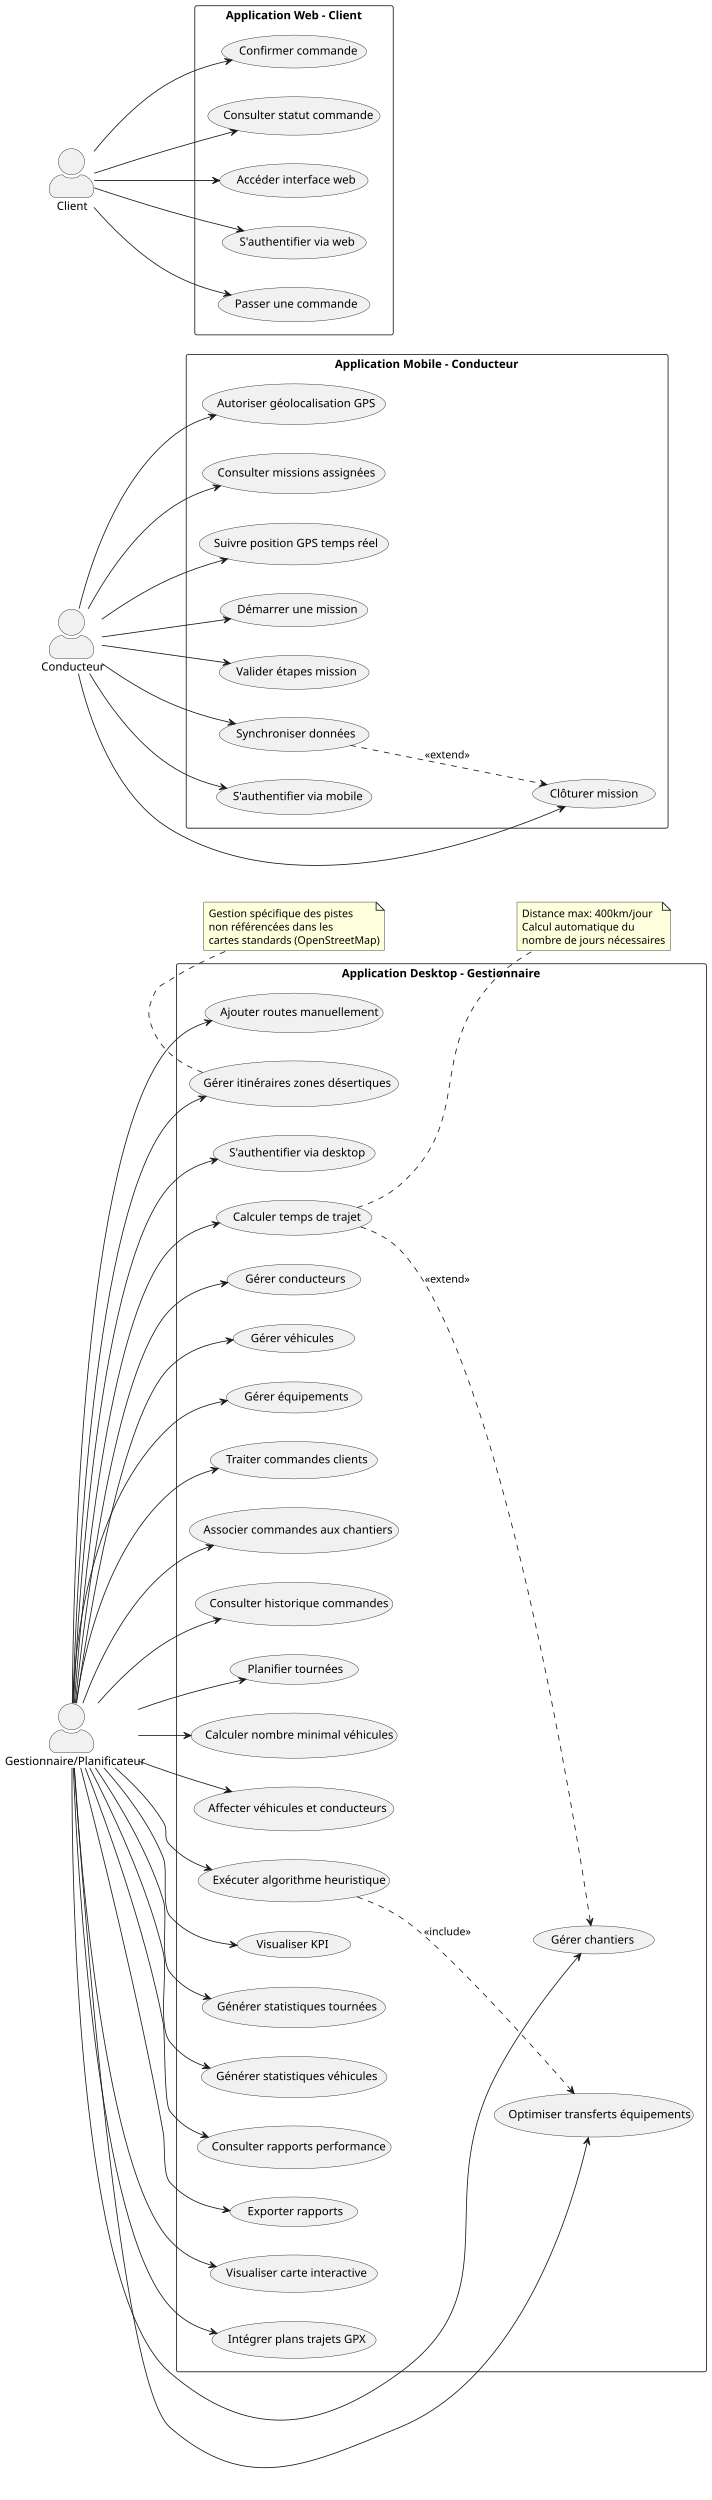
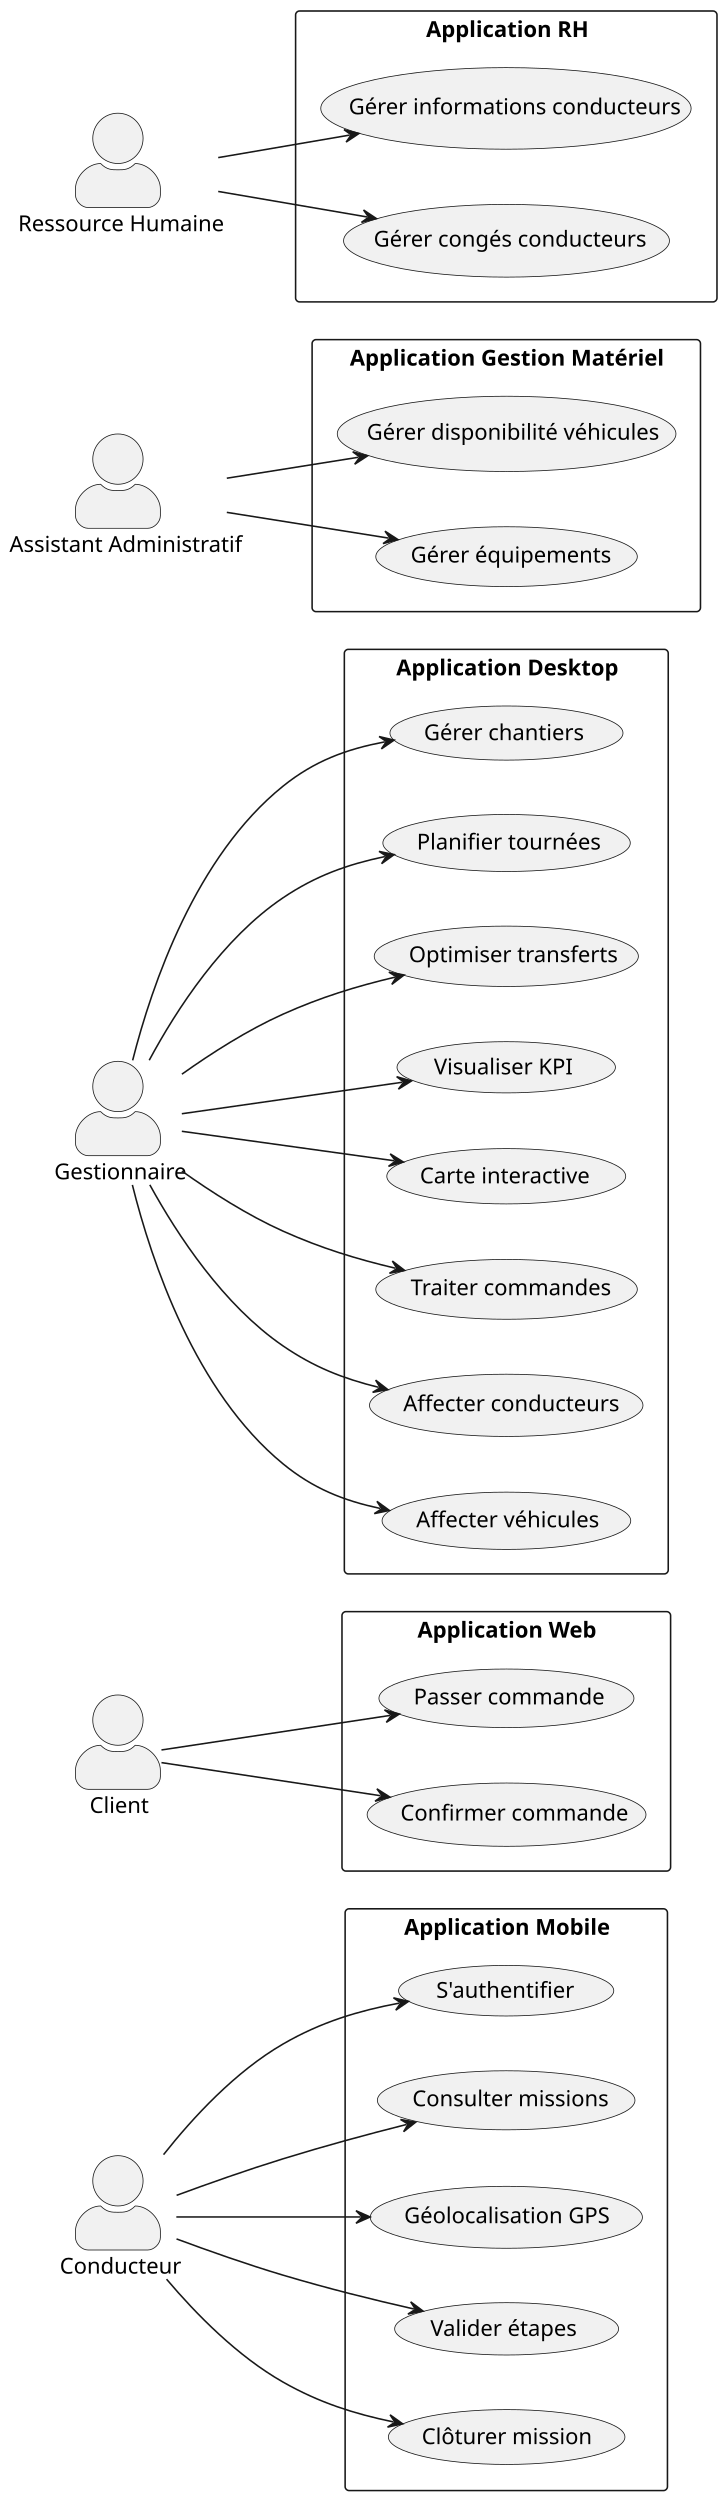
- <svg xmlns="http://www.w3.org/2000/svg" contentStyleType="text/css" height="3061px" preserveAspectRatio="none" style="width:871px;height:3061px;background:#FFFFFF;" version="1.1" viewBox="0 0 871 3061" width="871px" zoomAndPan="magnify">
+ <svg xmlns="http://www.w3.org/2000/svg" contentStyleType="text/css" height="1590px" preserveAspectRatio="none" style="width:462px;height:1590px;background:#FFFFFF;" version="1.1" viewBox="0 0 462 1590" width="462px" zoomAndPan="magnify">
  <defs />
  <g>
-     <g id="cluster_Application Mobile - Conducteur">
-       <rect fill="none" height="580" rx="2.5" ry="2.5" style="stroke:#181818;stroke-width:1.0;" width="590" x="228" y="434" />
-       <text fill="#000000" font-family="sans-serif" font-size="14" font-weight="bold" lengthAdjust="spacing" textLength="226" x="410" y="450.533">Application Mobile - Conducteur</text>
-     </g>
-     <g id="cluster_Application Web - Client">
-       <rect fill="none" height="403" rx="2.5" ry="2.5" style="stroke:#181818;stroke-width:1.0;" width="243" x="238.5" y="7" />
-       <text fill="#000000" font-family="sans-serif" font-size="14" font-weight="bold" lengthAdjust="spacing" textLength="167" x="276.5" y="23.533">Application Web - Client</text>
-     </g>
-     <g id="cluster_Application Desktop - Gestionnaire">
-       <rect fill="none" height="1724" rx="2.5" ry="2.5" style="stroke:#181818;stroke-width:1.0;" width="649" x="216" y="1180" />
-       <text fill="#000000" font-family="sans-serif" font-size="14" font-weight="bold" lengthAdjust="spacing" textLength="244" x="418.5" y="1196.533">Application Desktop - Gestionnaire</text>
-     </g>
-     <g id="elem_S'authentifier via mobile">
-       <ellipse cx="360.19" cy="975.938" fill="#F1F1F1" rx="95.19" ry="21.438" style="stroke:#181818;stroke-width:0.5;" />
-       <text fill="#000000" font-family="sans-serif" font-size="14" lengthAdjust="spacing" textLength="150" x="285.19" y="979.667">S'authentifier via mobile</text>
-     </g>
-     <g id="elem_Autoriser géolocalisation GPS">
-       <ellipse cx="359.761" cy="494.852" fill="#F1F1F1" rx="112.261" ry="24.852" style="stroke:#181818;stroke-width:0.5;" />
-       <text fill="#000000" font-family="sans-serif" font-size="14" lengthAdjust="spacing" textLength="188" x="265.761" y="498.581">Autoriser géolocalisation GPS</text>
-     </g>
-     <g id="elem_Consulter missions assignées">
-       <ellipse cx="359.804" cy="579.761" fill="#F1F1F1" rx="111.804" ry="24.761" style="stroke:#181818;stroke-width:0.5;" />
-       <text fill="#000000" font-family="sans-serif" font-size="14" lengthAdjust="spacing" textLength="187" x="266.304" y="583.489">Consulter missions assignées</text>
-     </g>
-     <g id="elem_Suivre position GPS temps réel">
-       <ellipse cx="359.934" cy="666.087" fill="#F1F1F1" rx="115.934" ry="25.587" style="stroke:#181818;stroke-width:0.5;" />
-       <text fill="#000000" font-family="sans-serif" font-size="14" lengthAdjust="spacing" textLength="196" x="261.934" y="669.815">Suivre position GPS temps réel</text>
-     </g>
-     <g id="elem_Démarrer une mission">
-       <ellipse cx="359.897" cy="746.98" fill="#F1F1F1" rx="90.397" ry="20.48" style="stroke:#181818;stroke-width:0.5;" />
-       <text fill="#000000" font-family="sans-serif" font-size="14" lengthAdjust="spacing" textLength="139" x="290.397" y="750.708">Démarrer une mission</text>
-     </g>
-     <g id="elem_Valider étapes mission">
-       <ellipse cx="360.197" cy="823.239" fill="#F1F1F1" rx="91.697" ry="20.739" style="stroke:#181818;stroke-width:0.5;" />
-       <text fill="#000000" font-family="sans-serif" font-size="14" lengthAdjust="spacing" textLength="142" x="289.197" y="826.968">Valider étapes mission</text>
+     <g id="cluster_Application Mobile">
+       <rect fill="none" height="370" rx="2.5" ry="2.5" style="stroke:#181818;stroke-width:1.0;" width="205" x="219.5" y="1214" />
+       <text fill="#000000" font-family="sans-serif" font-size="14" font-weight="bold" lengthAdjust="spacing" textLength="130" x="257" y="1230.533">Application Mobile</text>
+     </g>
+     <g id="cluster_Application Web">
+       <rect fill="none" height="165" rx="2.5" ry="2.5" style="stroke:#181818;stroke-width:1.0;" width="209" x="217.5" y="1025" />
+       <text fill="#000000" font-family="sans-serif" font-size="14" font-weight="bold" lengthAdjust="spacing" textLength="113" x="265.5" y="1041.533">Application Web</text>
+     </g>
+     <g id="cluster_Application Desktop">
+       <rect fill="none" height="588" rx="2.5" ry="2.5" style="stroke:#181818;stroke-width:1.0;" width="206" x="219" y="413" />
+       <text fill="#000000" font-family="sans-serif" font-size="14" font-weight="bold" lengthAdjust="spacing" textLength="140" x="252" y="429.533">Application Desktop</text>
+     </g>
+     <g id="cluster_Application Gestion Matériel">
+       <rect fill="none" height="173" rx="2.5" ry="2.5" style="stroke:#181818;stroke-width:1.0;" width="247" x="198.5" y="216" />
+       <text fill="#000000" font-family="sans-serif" font-size="14" font-weight="bold" lengthAdjust="spacing" textLength="199" x="222.5" y="232.533">Application Gestion Matériel</text>
+     </g>
+     <g id="cluster_Application RH">
+       <rect fill="none" height="185" rx="2.5" ry="2.5" style="stroke:#181818;stroke-width:1.0;" width="268" x="188" y="7" />
+       <text fill="#000000" font-family="sans-serif" font-size="14" font-weight="bold" lengthAdjust="spacing" textLength="102" x="271" y="23.533">Application RH</text>
+     </g>
+     <g id="elem_S'authentifier">
+       <ellipse cx="321.928" cy="1266.085" fill="#F1F1F1" rx="68.428" ry="16.085" style="stroke:#181818;stroke-width:0.5;" />
+       <text fill="#000000" font-family="sans-serif" font-size="14" lengthAdjust="spacing" textLength="83" x="277.428" y="1270.602">S'authentifier</text>
+     </g>
+     <g id="elem_Consulter missions">
+       <ellipse cx="321.92" cy="1335.784" fill="#F1F1F1" rx="81.92" ry="18.784" style="stroke:#181818;stroke-width:0.5;" />
+       <text fill="#000000" font-family="sans-serif" font-size="14" lengthAdjust="spacing" textLength="119" x="262.251" y="1339.563">Consulter missions</text>
+     </g>
+     <g id="elem_Géolocalisation GPS">
+       <ellipse cx="322.041" cy="1410.208" fill="#F1F1F1" rx="86.541" ry="19.708" style="stroke:#181818;stroke-width:0.5;" />
+       <text fill="#000000" font-family="sans-serif" font-size="14" lengthAdjust="spacing" textLength="130" x="257.041" y="1413.937">Géolocalisation GPS</text>
+     </g>
+     <g id="elem_Valider étapes">
+       <ellipse cx="322.211" cy="1481.142" fill="#F1F1F1" rx="71.211" ry="16.642" style="stroke:#181818;stroke-width:0.5;" />
+       <text fill="#000000" font-family="sans-serif" font-size="14" lengthAdjust="spacing" textLength="91" x="273.711" y="1485.659">Valider étapes</text>
    </g>
    <g id="elem_Clôturer mission">
-       <ellipse cx="727.226" cy="971.945" fill="#F1F1F1" rx="75.226" ry="17.445" style="stroke:#181818;stroke-width:0.5;" />
-       <text fill="#000000" font-family="sans-serif" font-size="14" lengthAdjust="spacing" textLength="102" x="673.226" y="976.462">Clôturer mission</text>
-     </g>
-     <g id="elem_Synchroniser données">
-       <ellipse cx="360.197" cy="899.239" fill="#F1F1F1" rx="91.697" ry="20.739" style="stroke:#181818;stroke-width:0.5;" />
-       <text fill="#000000" font-family="sans-serif" font-size="14" lengthAdjust="spacing" textLength="142" x="289.197" y="902.968">Synchroniser données</text>
-     </g>
-     <g id="elem_Accéder interface web">
-       <ellipse cx="359.83" cy="221.066" fill="#F1F1F1" rx="90.83" ry="20.566" style="stroke:#181818;stroke-width:0.5;" />
-       <text fill="#000000" font-family="sans-serif" font-size="14" lengthAdjust="spacing" textLength="140" x="289.83" y="224.794">Accéder interface web</text>
-     </g>
-     <g id="elem_S'authentifier via web">
-       <ellipse cx="360.247" cy="297.049" fill="#F1F1F1" rx="88.247" ry="20.049" style="stroke:#181818;stroke-width:0.5;" />
-       <text fill="#000000" font-family="sans-serif" font-size="14" lengthAdjust="spacing" textLength="134" x="293.247" y="300.778">S'authentifier via web</text>
-     </g>
-     <g id="elem_Passer une commande">
-       <ellipse cx="360.002" cy="373" fill="#F1F1F1" rx="93.002" ry="21" style="stroke:#181818;stroke-width:0.5;" />
-       <text fill="#000000" font-family="sans-serif" font-size="14" lengthAdjust="spacing" textLength="145" x="287.502" y="376.729">Passer une commande</text>
+       <ellipse cx="322.226" cy="1549.945" fill="#F1F1F1" rx="75.226" ry="17.445" style="stroke:#181818;stroke-width:0.5;" />
+       <text fill="#000000" font-family="sans-serif" font-size="14" lengthAdjust="spacing" textLength="102" x="268.226" y="1554.462">Clôturer mission</text>
+     </g>
+     <g id="elem_Passer commande">
+       <ellipse cx="322.097" cy="1080.119" fill="#F1F1F1" rx="81.097" ry="18.619" style="stroke:#181818;stroke-width:0.5;" />
+       <text fill="#000000" font-family="sans-serif" font-size="14" lengthAdjust="spacing" textLength="117" x="263.084" y="1083.998">Passer commande</text>
    </g>
    <g id="elem_Confirmer commande">
-       <ellipse cx="360.176" cy="63.135" fill="#F1F1F1" rx="88.676" ry="20.135" style="stroke:#181818;stroke-width:0.5;" />
-       <text fill="#000000" font-family="sans-serif" font-size="14" lengthAdjust="spacing" textLength="135" x="292.676" y="66.864">Confirmer commande</text>
-     </g>
-     <g id="elem_Consulter statut commande">
-       <ellipse cx="359.942" cy="141.988" fill="#F1F1F1" rx="105.442" ry="23.488" style="stroke:#181818;stroke-width:0.5;" />
-       <text fill="#000000" font-family="sans-serif" font-size="14" lengthAdjust="spacing" textLength="173" x="273.442" y="145.717">Consulter statut commande</text>
-     </g>
-     <g id="elem_S'authentifier via desktop">
-       <ellipse cx="360.168" cy="1412.234" fill="#F1F1F1" rx="99.168" ry="22.234" style="stroke:#181818;stroke-width:0.5;" />
-       <text fill="#000000" font-family="sans-serif" font-size="14" lengthAdjust="spacing" textLength="159" x="280.668" y="1415.962">S'authentifier via desktop</text>
+       <ellipse cx="322.176" cy="1154.135" fill="#F1F1F1" rx="88.676" ry="20.135" style="stroke:#181818;stroke-width:0.5;" />
+       <text fill="#000000" font-family="sans-serif" font-size="14" lengthAdjust="spacing" textLength="135" x="254.676" y="1157.864">Confirmer commande</text>
    </g>
    <g id="elem_Gérer chantiers">
-       <ellipse cx="727.111" cy="2375.222" fill="#F1F1F1" rx="74.111" ry="17.222" style="stroke:#181818;stroke-width:0.5;" />
-       <text fill="#000000" font-family="sans-serif" font-size="14" lengthAdjust="spacing" textLength="99" x="674.611" y="2379.739">Gérer chantiers</text>
-     </g>
-     <g id="elem_Calculer temps de trajet">
-       <ellipse cx="360.19" cy="1490.938" fill="#F1F1F1" rx="95.19" ry="21.438" style="stroke:#181818;stroke-width:0.5;" />
-       <text fill="#000000" font-family="sans-serif" font-size="14" lengthAdjust="spacing" textLength="150" x="285.19" y="1494.667">Calculer temps de trajet</text>
-     </g>
-     <g id="elem_Gérer conducteurs">
-       <ellipse cx="359.92" cy="1566.784" fill="#F1F1F1" rx="81.92" ry="18.784" style="stroke:#181818;stroke-width:0.5;" />
-       <text fill="#000000" font-family="sans-serif" font-size="14" lengthAdjust="spacing" textLength="119" x="300.251" y="1570.563">Gérer conducteurs</text>
-     </g>
-     <g id="elem_Gérer véhicules">
-       <ellipse cx="359.981" cy="1638.796" fill="#F1F1F1" rx="74.481" ry="17.296" style="stroke:#181818;stroke-width:0.5;" />
-       <text fill="#000000" font-family="sans-serif" font-size="14" lengthAdjust="spacing" textLength="100" x="306.981" y="1643.313">Gérer véhicules</text>
+       <ellipse cx="322.111" cy="466.222" fill="#F1F1F1" rx="74.111" ry="17.222" style="stroke:#181818;stroke-width:0.5;" />
+       <text fill="#000000" font-family="sans-serif" font-size="14" lengthAdjust="spacing" textLength="99" x="269.611" y="470.739">Gérer chantiers</text>
+     </g>
+     <g id="elem_Planifier tournées">
+       <ellipse cx="322.182" cy="536.136" fill="#F1F1F1" rx="78.682" ry="18.136" style="stroke:#181818;stroke-width:0.5;" />
+       <text fill="#000000" font-family="sans-serif" font-size="14" lengthAdjust="spacing" textLength="111" x="265.095" y="540.308">Planifier tournées</text>
+     </g>
+     <g id="elem_Optimiser transferts">
+       <ellipse cx="322.007" cy="608.201" fill="#F1F1F1" rx="84.007" ry="19.201" style="stroke:#181818;stroke-width:0.5;" />
+       <text fill="#000000" font-family="sans-serif" font-size="14" lengthAdjust="spacing" textLength="124" x="260.007" y="611.93">Optimiser transferts</text>
+     </g>
+     <g id="elem_Visualiser KPI">
+       <ellipse cx="321.957" cy="678.791" fill="#F1F1F1" rx="69.457" ry="16.291" style="stroke:#181818;stroke-width:0.5;" />
+       <text fill="#000000" font-family="sans-serif" font-size="14" lengthAdjust="spacing" textLength="86" x="275.957" y="683.308">Visualiser KPI</text>
+     </g>
+     <g id="elem_Carte interactive">
+       <ellipse cx="321.976" cy="748.095" fill="#F1F1F1" rx="75.976" ry="17.595" style="stroke:#181818;stroke-width:0.5;" />
+       <text fill="#000000" font-family="sans-serif" font-size="14" lengthAdjust="spacing" textLength="104" x="267.047" y="752.596">Carte interactive</text>
+     </g>
+     <g id="elem_Traiter commandes">
+       <ellipse cx="322.169" cy="820.034" fill="#F1F1F1" rx="83.169" ry="19.034" style="stroke:#181818;stroke-width:0.5;" />
+       <text fill="#000000" font-family="sans-serif" font-size="14" lengthAdjust="spacing" textLength="122" x="261.169" y="823.762">Traiter commandes</text>
+     </g>
+     <g id="elem_Affecter conducteurs">
+       <ellipse cx="321.966" cy="893.793" fill="#F1F1F1" rx="86.966" ry="19.793" style="stroke:#181818;stroke-width:0.5;" />
+       <text fill="#000000" font-family="sans-serif" font-size="14" lengthAdjust="spacing" textLength="131" x="256.466" y="897.522">Affecter conducteurs</text>
+     </g>
+     <g id="elem_Affecter véhicules">
+       <ellipse cx="322.079" cy="967.216" fill="#F1F1F1" rx="79.079" ry="18.216" style="stroke:#181818;stroke-width:0.5;" />
+       <text fill="#000000" font-family="sans-serif" font-size="14" lengthAdjust="spacing" textLength="112" x="264.675" y="971.34">Affecter véhicules</text>
+     </g>
+     <g id="elem_Gérer disponibilité véhicules">
+       <ellipse cx="322.205" cy="275.941" fill="#F1F1F1" rx="107.705" ry="23.941" style="stroke:#181818;stroke-width:0.5;" />
+       <text fill="#000000" font-family="sans-serif" font-size="14" lengthAdjust="spacing" textLength="178" x="233.205" y="279.669">Gérer disponibilité véhicules</text>
    </g>
    <g id="elem_Gérer équipements">
-       <ellipse cx="360.169" cy="1711.034" fill="#F1F1F1" rx="83.169" ry="19.034" style="stroke:#181818;stroke-width:0.5;" />
-       <text fill="#000000" font-family="sans-serif" font-size="14" lengthAdjust="spacing" textLength="122" x="299.169" y="1714.762">Gérer équipements</text>
-     </g>
-     <g id="elem_Traiter commandes clients">
-       <ellipse cx="359.793" cy="1787.859" fill="#F1F1F1" rx="102.293" ry="22.859" style="stroke:#181818;stroke-width:0.5;" />
-       <text fill="#000000" font-family="sans-serif" font-size="14" lengthAdjust="spacing" textLength="166" x="276.793" y="1791.587">Traiter commandes clients</text>
-     </g>
-     <g id="elem_Associer commandes aux chantiers">
-       <ellipse cx="360.008" cy="1874.002" fill="#F1F1F1" rx="128.008" ry="28.002" style="stroke:#181818;stroke-width:0.5;" />
-       <text fill="#000000" font-family="sans-serif" font-size="14" lengthAdjust="spacing" textLength="222" x="249.008" y="1877.73">Associer commandes aux chantiers</text>
-     </g>
-     <g id="elem_Consulter historique commandes">
-       <ellipse cx="360.018" cy="1964.104" fill="#F1F1F1" rx="121.018" ry="26.604" style="stroke:#181818;stroke-width:0.5;" />
-       <text fill="#000000" font-family="sans-serif" font-size="14" lengthAdjust="spacing" textLength="207" x="256.518" y="1967.832">Consulter historique commandes</text>
-     </g>
-     <g id="elem_Planifier tournées">
-       <ellipse cx="360.182" cy="2044.136" fill="#F1F1F1" rx="78.682" ry="18.136" style="stroke:#181818;stroke-width:0.5;" />
-       <text fill="#000000" font-family="sans-serif" font-size="14" lengthAdjust="spacing" textLength="111" x="303.095" y="2048.308">Planifier tournées</text>
-     </g>
-     <g id="elem_Optimiser transferts équipements">
-       <ellipse cx="726.947" cy="2589.789" fill="#F1F1F1" rx="121.947" ry="26.789" style="stroke:#181818;stroke-width:0.5;" />
-       <text fill="#000000" font-family="sans-serif" font-size="14" lengthAdjust="spacing" textLength="209" x="622.447" y="2593.518">Optimiser transferts équipements</text>
-     </g>
-     <g id="elem_Calculer nombre minimal véhicules">
-       <ellipse cx="360.138" cy="2125.128" fill="#F1F1F1" rx="126.138" ry="27.628" style="stroke:#181818;stroke-width:0.5;" />
-       <text fill="#000000" font-family="sans-serif" font-size="14" lengthAdjust="spacing" textLength="218" x="251.138" y="2128.856">Calculer nombre minimal véhicules</text>
-     </g>
-     <g id="elem_Affecter véhicules et conducteurs">
-       <ellipse cx="359.911" cy="2214.882" fill="#F1F1F1" rx="122.411" ry="26.882" style="stroke:#181818;stroke-width:0.5;" />
-       <text fill="#000000" font-family="sans-serif" font-size="14" lengthAdjust="spacing" textLength="210" x="254.911" y="2218.611">Affecter véhicules et conducteurs</text>
-     </g>
-     <g id="elem_Exécuter algorithme heuristique">
-       <ellipse cx="359.817" cy="2302.863" fill="#F1F1F1" rx="117.317" ry="25.863" style="stroke:#181818;stroke-width:0.5;" />
-       <text fill="#000000" font-family="sans-serif" font-size="14" lengthAdjust="spacing" textLength="199" x="260.317" y="2306.592">Exécuter algorithme heuristique</text>
-     </g>
-     <g id="elem_Visualiser KPI">
-       <ellipse cx="359.957" cy="2380.791" fill="#F1F1F1" rx="69.457" ry="16.291" style="stroke:#181818;stroke-width:0.5;" />
-       <text fill="#000000" font-family="sans-serif" font-size="14" lengthAdjust="spacing" textLength="86" x="313.957" y="2385.308">Visualiser KPI</text>
-     </g>
-     <g id="elem_Générer statistiques tournées">
-       <ellipse cx="359.761" cy="2457.852" fill="#F1F1F1" rx="112.261" ry="24.852" style="stroke:#181818;stroke-width:0.5;" />
-       <text fill="#000000" font-family="sans-serif" font-size="14" lengthAdjust="spacing" textLength="188" x="265.761" y="2461.581">Générer statistiques tournées</text>
-     </g>
-     <g id="elem_Générer statistiques véhicules">
-       <ellipse cx="360.136" cy="2543.127" fill="#F1F1F1" rx="113.636" ry="25.127" style="stroke:#181818;stroke-width:0.5;" />
-       <text fill="#000000" font-family="sans-serif" font-size="14" lengthAdjust="spacing" textLength="191" x="264.636" y="2546.856">Générer statistiques véhicules</text>
-     </g>
-     <g id="elem_Consulter rapports performance">
-       <ellipse cx="360.202" cy="2629.14" fill="#F1F1F1" rx="118.703" ry="26.14" style="stroke:#181818;stroke-width:0.5;" />
-       <text fill="#000000" font-family="sans-serif" font-size="14" lengthAdjust="spacing" textLength="202" x="259.202" y="2632.869">Consulter rapports performance</text>
-     </g>
-     <g id="elem_Exporter rapports">
-       <ellipse cx="359.788" cy="2708.057" fill="#F1F1F1" rx="78.288" ry="18.058" style="stroke:#181818;stroke-width:0.5;" />
-       <text fill="#000000" font-family="sans-serif" font-size="14" lengthAdjust="spacing" textLength="110" x="303.015" y="2712.277">Exporter rapports</text>
-     </g>
-     <g id="elem_Visualiser carte interactive">
-       <ellipse cx="359.793" cy="2783.859" fill="#F1F1F1" rx="102.293" ry="22.859" style="stroke:#181818;stroke-width:0.5;" />
-       <text fill="#000000" font-family="sans-serif" font-size="14" lengthAdjust="spacing" textLength="166" x="276.793" y="2787.587">Visualiser carte interactive</text>
-     </g>
-     <g id="elem_Intégrer plans trajets GPX">
-       <ellipse cx="360.004" cy="2865.001" fill="#F1F1F1" rx="100.504" ry="22.501" style="stroke:#181818;stroke-width:0.5;" />
-       <text fill="#000000" font-family="sans-serif" font-size="14" lengthAdjust="spacing" textLength="162" x="279.004" y="2868.729">Intégrer plans trajets GPX</text>
-     </g>
-     <g id="elem_Ajouter routes manuellement">
-       <ellipse cx="360.067" cy="1240.214" fill="#F1F1F1" rx="109.067" ry="24.213" style="stroke:#181818;stroke-width:0.5;" />
-       <text fill="#000000" font-family="sans-serif" font-size="14" lengthAdjust="spacing" textLength="181" x="269.567" y="1243.942">Ajouter routes manuellement</text>
-     </g>
-     <g id="elem_Gérer itinéraires zones désertiques">
-       <ellipse cx="360.008" cy="1327.002" fill="#F1F1F1" rx="128.008" ry="28.002" style="stroke:#181818;stroke-width:0.5;" />
-       <text fill="#000000" font-family="sans-serif" font-size="14" lengthAdjust="spacing" textLength="222" x="249.008" y="1330.73">Gérer itinéraires zones désertiques</text>
+       <ellipse cx="322.169" cy="354.034" fill="#F1F1F1" rx="83.169" ry="19.034" style="stroke:#181818;stroke-width:0.5;" />
+       <text fill="#000000" font-family="sans-serif" font-size="14" lengthAdjust="spacing" textLength="122" x="261.169" y="357.762">Gérer équipements</text>
+     </g>
+     <g id="elem_Gérer informations conducteurs">
+       <ellipse cx="321.778" cy="68.956" fill="#F1F1F1" rx="117.778" ry="25.956" style="stroke:#181818;stroke-width:0.5;" />
+       <text fill="#000000" font-family="sans-serif" font-size="14" lengthAdjust="spacing" textLength="200" x="221.778" y="72.684">Gérer informations conducteurs</text>
+     </g>
+     <g id="elem_Gérer congés conducteurs">
+       <ellipse cx="322.139" cy="153.128" fill="#F1F1F1" rx="103.639" ry="23.128" style="stroke:#181818;stroke-width:0.5;" />
+       <text fill="#000000" font-family="sans-serif" font-size="14" lengthAdjust="spacing" textLength="169" x="237.639" y="156.856">Gérer congés conducteurs</text>
    </g>
    <g id="elem_Conducteur">
-       <ellipse cx="87.5" cy="762" fill="#F1F1F1" rx="16" ry="16" style="stroke:#181818;stroke-width:0.5;" />
-       <path d="M87.5,782 C91.5,782 94.5,782 98.5,778 C106.5,778 114.5,786 114.5,794 L114.5,798 C114.5,802 110.5,806 106.5,806 L68.5,806 C64.5,806 60.5,802 60.5,798 L60.5,794 C60.5,786 68.5,778 76.5,778 C80.5,782 83.5,782 87.5,782 " fill="#F1F1F1" style="stroke:#181818;stroke-width:0.5;" />
-       <text fill="#000000" font-family="sans-serif" font-size="14" lengthAdjust="spacing" textLength="74" x="50.5" y="821.033">Conducteur</text>
+       <ellipse cx="75" cy="1387" fill="#F1F1F1" rx="16" ry="16" style="stroke:#181818;stroke-width:0.5;" />
+       <path d="M75,1407 C79,1407 82,1407 86,1403 C94,1403 102,1411 102,1419 L102,1423 C102,1427 98,1431 94,1431 L56,1431 C52,1431 48,1427 48,1423 L48,1419 C48,1411 56,1403 64,1403 C68,1407 71,1407 75,1407 " fill="#F1F1F1" style="stroke:#181818;stroke-width:0.5;" />
+       <text fill="#000000" font-family="sans-serif" font-size="14" lengthAdjust="spacing" textLength="74" x="38" y="1446.033">Conducteur</text>
    </g>
    <g id="elem_Client">
-       <ellipse cx="87.5" cy="198" fill="#F1F1F1" rx="16" ry="16" style="stroke:#181818;stroke-width:0.5;" />
-       <path d="M87.5,218 C91.5,218 94.5,218 98.5,214 C106.5,214 114.5,222 114.5,230 L114.5,234 C114.5,238 110.5,242 106.5,242 L68.5,242 C64.5,242 60.5,238 60.5,234 L60.5,230 C60.5,222 68.5,214 76.5,214 C80.5,218 83.5,218 87.5,218 " fill="#F1F1F1" style="stroke:#181818;stroke-width:0.5;" />
-       <text fill="#000000" font-family="sans-serif" font-size="14" lengthAdjust="spacing" textLength="36" x="69.5" y="257.033">Client</text>
+       <ellipse cx="75" cy="1094" fill="#F1F1F1" rx="16" ry="16" style="stroke:#181818;stroke-width:0.5;" />
+       <path d="M75,1114 C79,1114 82,1114 86,1110 C94,1110 102,1118 102,1126 L102,1130 C102,1134 98,1138 94,1138 L56,1138 C52,1138 48,1134 48,1130 L48,1126 C48,1118 56,1110 64,1110 C68,1114 71,1114 75,1114 " fill="#F1F1F1" style="stroke:#181818;stroke-width:0.5;" />
+       <text fill="#000000" font-family="sans-serif" font-size="14" lengthAdjust="spacing" textLength="36" x="57" y="1153.033">Client</text>
    </g>
    <g id="elem_Gestionnaire">
-       <ellipse cx="87.5" cy="2102" fill="#F1F1F1" rx="16" ry="16" style="stroke:#181818;stroke-width:0.5;" />
-       <path d="M87.5,2122 C91.5,2122 94.5,2122 98.5,2118 C106.5,2118 114.5,2126 114.5,2134 L114.5,2138 C114.5,2142 110.5,2146 106.5,2146 L68.5,2146 C64.5,2146 60.5,2142 60.5,2138 L60.5,2134 C60.5,2126 68.5,2118 76.5,2118 C80.5,2122 83.5,2122 87.5,2122 " fill="#F1F1F1" style="stroke:#181818;stroke-width:0.5;" />
-       <text fill="#000000" font-family="sans-serif" font-size="14" lengthAdjust="spacing" textLength="163" x="6" y="2161.033">Gestionnaire/Planificateur</text>
-     </g>
-     <g id="elem_GMN83">
-       <path d="M633,1104.5 L633,1163.555 L821,1163.555 L821,1114.5 L811,1104.5 L633,1104.5 " fill="#FEFFDD" style="stroke:#181818;stroke-width:0.5;" />
-       <path d="M811,1104.5 L811,1114.5 L821,1114.5 L811,1104.5 " fill="#FEFFDD" style="stroke:#181818;stroke-width:1.0;" />
-       <text fill="#000000" font-family="sans-serif" font-size="13" lengthAdjust="spacing" textLength="152" x="639" y="1122.995">Distance max: 400km/jour</text>
-       <text fill="#000000" font-family="sans-serif" font-size="13" lengthAdjust="spacing" textLength="129" x="639" y="1139.347">Calcul automatique du</text>
-       <text fill="#000000" font-family="sans-serif" font-size="13" lengthAdjust="spacing" textLength="167" x="639" y="1155.698">nombre de jours nécessaires</text>
-     </g>
-     <g id="elem_GMN86">
-       <path d="M249.5,1104.5 L249.5,1163.555 L470.5,1163.555 L470.5,1114.5 L460.5,1104.5 L249.5,1104.5 " fill="#FEFFDD" style="stroke:#181818;stroke-width:0.5;" />
-       <path d="M460.5,1104.5 L460.5,1114.5 L470.5,1114.5 L460.5,1104.5 " fill="#FEFFDD" style="stroke:#181818;stroke-width:1.0;" />
-       <text fill="#000000" font-family="sans-serif" font-size="13" lengthAdjust="spacing" textLength="171" x="255.5" y="1122.995">Gestion spécifique des pistes</text>
-       <text fill="#000000" font-family="sans-serif" font-size="13" lengthAdjust="spacing" textLength="145" x="255.5" y="1139.347">non référencées dans les</text>
-       <text fill="#000000" font-family="sans-serif" font-size="13" lengthAdjust="spacing" textLength="200" x="255.5" y="1155.698">cartes standards (OpenStreetMap)</text>
-     </g>
-     <g id="link_Conducteur_S'authentifier via mobile">
-       <path d="M109.68,824.69 C130.27,859.46 164.72,908.72 208,937 C228.74,950.54 248.119,957.977 271.939,963.747 " fill="none" id="Conducteur-to-S'authentifier via mobile" style="stroke:#181818;stroke-width:1.0;" />
-       <polygon fill="#181818" points="277.77,965.16,269.965,959.154,272.911,963.983,268.081,966.929,277.77,965.16" style="stroke:#181818;stroke-width:1.0;" />
-     </g>
-     <g id="link_Conducteur_Autoriser géolocalisation GPS">
-       <path d="M96.85,745.16 C110.46,690.15 142.74,591.57 208,537 C224.07,523.55 238.406,516.168 258.606,509.938 " fill="none" id="Conducteur-to-Autoriser géolocalisation GPS" style="stroke:#181818;stroke-width:1.0;" />
-       <polygon fill="#181818" points="264.34,508.17,254.561,507,259.562,509.644,256.919,514.645,264.34,508.17" style="stroke:#181818;stroke-width:1.0;" />
-     </g>
-     <g id="link_Conducteur_Consulter missions assignées">
-       <path d="M107.87,745.43 C127.96,708.45 162.77,654.36 208,623 C226.37,610.26 242.704,602.963 264.254,596.623 " fill="none" id="Conducteur-to-Consulter missions assignées" style="stroke:#181818;stroke-width:1.0;" />
-       <polygon fill="#181818" points="270.01,594.93,260.247,593.633,265.213,596.341,262.505,601.308,270.01,594.93" style="stroke:#181818;stroke-width:1.0;" />
-     </g>
-     <g id="link_Conducteur_Suivre position GPS temps réel">
-       <path d="M124.61,758.13 C147.55,742.08 178.39,722.29 208,709 C230.26,699.01 249.631,692.355 272.931,685.845 " fill="none" id="Conducteur-to-Suivre position GPS temps réel" style="stroke:#181818;stroke-width:1.0;" />
-       <polygon fill="#181818" points="278.71,684.23,268.966,682.799,273.894,685.576,271.118,690.504,278.71,684.23" style="stroke:#181818;stroke-width:1.0;" />
-     </g>
-     <g id="link_Conducteur_Démarrer une mission">
-       <path d="M124.7,779.91 C164.87,774.27 224.888,765.834 276.608,758.574 " fill="none" id="Conducteur-to-Démarrer une mission" style="stroke:#181818;stroke-width:1.0;" />
-       <polygon fill="#181818" points="282.55,757.74,273.081,755.03,277.599,758.435,274.193,762.952,282.55,757.74" style="stroke:#181818;stroke-width:1.0;" />
-     </g>
-     <g id="link_Conducteur_Valider étapes mission">
-       <path d="M124.7,790.08 C164.72,795.7 224.418,804.085 276.048,811.345 " fill="none" id="Conducteur-to-Valider étapes mission" style="stroke:#181818;stroke-width:1.0;" />
-       <polygon fill="#181818" points="281.99,812.18,273.635,806.966,277.039,811.484,272.521,814.888,281.99,812.18" style="stroke:#181818;stroke-width:1.0;" />
+       <ellipse cx="75" cy="691" fill="#F1F1F1" rx="16" ry="16" style="stroke:#181818;stroke-width:0.5;" />
+       <path d="M75,711 C79,711 82,711 86,707 C94,707 102,715 102,723 L102,727 C102,731 98,735 94,735 L56,735 C52,735 48,731 48,727 L48,723 C48,715 56,707 64,707 C68,711 71,711 75,711 " fill="#F1F1F1" style="stroke:#181818;stroke-width:0.5;" />
+       <text fill="#000000" font-family="sans-serif" font-size="14" lengthAdjust="spacing" textLength="81" x="34.5" y="750.033">Gestionnaire</text>
+     </g>
+     <g id="elem_Assistant">
+       <ellipse cx="75" cy="292" fill="#F1F1F1" rx="16" ry="16" style="stroke:#181818;stroke-width:0.5;" />
+       <path d="M75,312 C79,312 82,312 86,308 C94,308 102,316 102,324 L102,328 C102,332 98,336 94,336 L56,336 C52,336 48,332 48,328 L48,324 C48,316 56,308 64,308 C68,312 71,312 75,312 " fill="#F1F1F1" style="stroke:#181818;stroke-width:0.5;" />
+       <text fill="#000000" font-family="sans-serif" font-size="14" lengthAdjust="spacing" textLength="138" x="6" y="351.033">Assistant Administratif</text>
+     </g>
+     <g id="elem_RH">
+       <ellipse cx="75" cy="88" fill="#F1F1F1" rx="16" ry="16" style="stroke:#181818;stroke-width:0.5;" />
+       <path d="M75,108 C79,108 82,108 86,104 C94,104 102,112 102,120 L102,124 C102,128 98,132 94,132 L56,132 C52,132 48,128 48,124 L48,120 C48,112 56,104 64,104 C68,108 71,108 75,108 " fill="#F1F1F1" style="stroke:#181818;stroke-width:0.5;" />
+       <text fill="#000000" font-family="sans-serif" font-size="14" lengthAdjust="spacing" textLength="127" x="11.5" y="147.033">Ressource Humaine</text>
+     </g>
+     <g id="link_Conducteur_S'authentifier">
+       <path d="M104.01,1370.35 C122.86,1346.53 149.75,1317.52 180,1300 C204.19,1285.99 228.013,1278.846 253.923,1273.986 " fill="none" id="Conducteur-to-S'authentifier" style="stroke:#181818;stroke-width:1.0;" />
+       <polygon fill="#181818" points="259.82,1272.88,250.237,1270.608,254.906,1273.802,251.712,1278.471,259.82,1272.88" style="stroke:#181818;stroke-width:1.0;" />
+     </g>
+     <g id="link_Conducteur_Consulter missions">
+       <path d="M112.32,1396.22 C132.18,1388.9 157.29,1380 180,1373 C207.57,1364.5 232.734,1357.704 258.614,1351.144 " fill="none" id="Conducteur-to-Consulter missions" style="stroke:#181818;stroke-width:1.0;" />
+       <polygon fill="#181818" points="264.43,1349.67,254.723,1348.004,259.583,1350.899,256.689,1355.759,264.43,1349.67" style="stroke:#181818;stroke-width:1.0;" />
+     </g>
+     <g id="link_Conducteur_Géolocalisation GPS">
+       <path d="M112.15,1410 C144.5,1410 187.18,1410 229.41,1410 " fill="none" id="Conducteur-to-Géolocalisation GPS" style="stroke:#181818;stroke-width:1.0;" />
+       <polygon fill="#181818" points="235.41,1410,226.41,1406,230.41,1410,226.41,1414,235.41,1410" style="stroke:#181818;stroke-width:1.0;" />
+     </g>
+     <g id="link_Conducteur_Valider étapes">
+       <path d="M112.27,1423.96 C132.11,1431.33 157.22,1440.22 180,1447 C209.2,1455.69 236.45,1462.428 263.24,1468.528 " fill="none" id="Conducteur-to-Valider étapes" style="stroke:#181818;stroke-width:1.0;" />
+       <polygon fill="#181818" points="269.09,1469.86,261.203,1463.962,264.215,1468.75,259.427,1471.762,269.09,1469.86" style="stroke:#181818;stroke-width:1.0;" />
    </g>
    <g id="link_Conducteur_Clôturer mission">
-       <path d="M96.06,824.92 C108.68,879 139.73,973.53 208,1015 C366.5,1111.26 598.808,1027.639 686.468,989.959 " fill="none" id="Conducteur-to-Clôturer mission" style="stroke:#181818;stroke-width:1.0;" />
-       <polygon fill="#181818" points="691.98,987.59,682.132,987.469,687.386,989.564,685.291,994.819,691.98,987.59" style="stroke:#181818;stroke-width:1.0;" />
-     </g>
-     <g id="link_Conducteur_Synchroniser données">
-       <path d="M124.73,812.37 C147.58,828.51 178.3,848.21 208,861 C233.33,871.9 256.594,878.801 282.464,884.771 " fill="none" id="Conducteur-to-Synchroniser données" style="stroke:#181818;stroke-width:1.0;" />
-       <polygon fill="#181818" points="288.31,886.12,280.44,880.199,283.438,884.996,278.641,887.994,288.31,886.12" style="stroke:#181818;stroke-width:1.0;" />
-     </g>
-     <g id="link_Client_Accéder interface web">
-       <path d="M115.43,221 C150.97,221 209.33,221 262.96,221 " fill="none" id="Client-to-Accéder interface web" style="stroke:#181818;stroke-width:1.0;" />
-       <polygon fill="#181818" points="268.96,221,259.96,217,263.96,221,259.96,225,268.96,221" style="stroke:#181818;stroke-width:1.0;" />
-     </g>
-     <g id="link_Client_S'authentifier via web">
-       <path d="M115.41,230.07 C139.54,238.09 175.96,249.88 208,259 C237.64,267.43 265.003,274.461 292.693,281.251 " fill="none" id="Client-to-S'authentifier via web" style="stroke:#181818;stroke-width:1.0;" />
-       <polygon fill="#181818" points="298.52,282.68,290.732,276.652,293.664,281.489,288.826,284.421,298.52,282.68" style="stroke:#181818;stroke-width:1.0;" />
-     </g>
-     <g id="link_Client_Passer une commande">
-       <path d="M115.07,253.96 C137.32,279.44 171.27,313.69 208,334 C230.87,346.64 252.111,353.909 276.981,359.789 " fill="none" id="Client-to-Passer une commande" style="stroke:#181818;stroke-width:1.0;" />
-       <polygon fill="#181818" points="282.82,361.17,274.982,355.207,277.954,360.02,273.141,362.992,282.82,361.17" style="stroke:#181818;stroke-width:1.0;" />
+       <path d="M105.92,1449.55 C124.84,1471.91 151.11,1498.58 180,1515 C203.13,1528.15 225.274,1535.184 250.214,1540.344 " fill="none" id="Conducteur-to-Clôturer mission" style="stroke:#181818;stroke-width:1.0;" />
+       <polygon fill="#181818" points="256.09,1541.56,248.087,1535.82,251.194,1540.547,246.466,1543.654,256.09,1541.56" style="stroke:#181818;stroke-width:1.0;" />
+     </g>
+     <g id="link_Client_Passer commande">
+       <path d="M102.69,1112.97 C138.71,1107.53 198.207,1098.546 248.067,1091.016 " fill="none" id="Client-to-Passer commande" style="stroke:#181818;stroke-width:1.0;" />
+       <polygon fill="#181818" points="254,1090.12,244.504,1087.509,249.056,1090.867,245.698,1095.419,254,1090.12" style="stroke:#181818;stroke-width:1.0;" />
    </g>
    <g id="link_Client_Confirmer commande">
-       <path d="M115.06,185.32 C137.06,158.26 170.68,122.21 208,101 C231.15,87.83 252.986,80.494 278.296,74.814 " fill="none" id="Client-to-Confirmer commande" style="stroke:#181818;stroke-width:1.0;" />
-       <polygon fill="#181818" points="284.15,73.5,274.493,71.568,279.271,74.595,276.244,79.374,284.15,73.5" style="stroke:#181818;stroke-width:1.0;" />
-     </g>
-     <g id="link_Client_Consulter statut commande">
-       <path d="M115.45,212.06 C139.61,204.14 176.05,192.41 208,183 C234.97,175.05 259.015,168.386 285.005,161.406 " fill="none" id="Client-to-Consulter statut commande" style="stroke:#181818;stroke-width:1.0;" />
-       <polygon fill="#181818" points="290.8,159.85,281.07,158.321,285.971,161.147,283.146,166.048,290.8,159.85" style="stroke:#181818;stroke-width:1.0;" />
-     </g>
-     <g id="link_Gestionnaire_S'authentifier via desktop">
-       <path d="M90.11,2085.06 C96.16,1954.85 121.83,1545.66 208,1452 C223.33,1435.33 238.942,1426.86 260.812,1420.89 " fill="none" id="Gestionnaire-to-S'authentifier via desktop" style="stroke:#181818;stroke-width:1.0;" />
-       <polygon fill="#181818" points="266.6,1419.31,256.864,1417.821,261.776,1420.627,258.971,1425.539,266.6,1419.31" style="stroke:#181818;stroke-width:1.0;" />
+       <path d="M102.69,1121.03 C137.29,1126.26 193.067,1134.684 242.077,1142.084 " fill="none" id="Client-to-Confirmer commande" style="stroke:#181818;stroke-width:1.0;" />
+       <polygon fill="#181818" points="248.01,1142.98,239.708,1137.681,243.066,1142.234,238.514,1145.591,248.01,1142.98" style="stroke:#181818;stroke-width:1.0;" />
    </g>
    <g id="link_Gestionnaire_Gérer chantiers">
-       <path d="M88.13,2164.52 C87.69,2309.36 94.57,2807.62 208,2905 C302.93,2986.49 388.42,2978.72 489.5,2905 C625.26,2805.98 529.72,2695.22 605,2545 C635.51,2484.11 682.58,2425.538 707.49,2396.288 " fill="none" id="Gestionnaire-to-Gérer chantiers" style="stroke:#181818;stroke-width:1.0;" />
-       <polygon fill="#181818" points="711.38,2391.72,702.499,2395.979,708.138,2395.527,708.59,2401.165,711.38,2391.72" style="stroke:#181818;stroke-width:1.0;" />
-     </g>
-     <g id="link_Gestionnaire_Calculer temps de trajet">
-       <path d="M91.07,2085.49 C99.65,1965.92 131.21,1611.09 208,1530 C224.01,1513.09 240.487,1504.625 263.037,1498.865 " fill="none" id="Gestionnaire-to-Calculer temps de trajet" style="stroke:#181818;stroke-width:1.0;" />
-       <polygon fill="#181818" points="268.85,1497.38,259.14,1495.732,264.005,1498.617,261.12,1503.483,268.85,1497.38" style="stroke:#181818;stroke-width:1.0;" />
-     </g>
-     <g id="link_Gestionnaire_Gérer conducteurs">
-       <path d="M92.26,2085.35 C103.45,1975.89 140.02,1672.99 208,1604 C226.66,1585.06 247.418,1576.353 273.158,1571.403 " fill="none" id="Gestionnaire-to-Gérer conducteurs" style="stroke:#181818;stroke-width:1.0;" />
-       <polygon fill="#181818" points="279.05,1570.27,269.457,1568.042,274.14,1571.214,270.967,1575.898,279.05,1570.27" style="stroke:#181818;stroke-width:1.0;" />
-     </g>
-     <g id="link_Gestionnaire_Gérer véhicules">
-       <path d="M93.74,2085.31 C107.62,1986.22 148.38,1731.78 208,1674 C228.58,1654.05 252.238,1645.54 279.778,1641.36 " fill="none" id="Gestionnaire-to-Gérer véhicules" style="stroke:#181818;stroke-width:1.0;" />
-       <polygon fill="#181818" points="285.71,1640.46,276.212,1637.856,280.767,1641.21,277.412,1645.765,285.71,1640.46" style="stroke:#181818;stroke-width:1.0;" />
-     </g>
-     <g id="link_Gestionnaire_Gérer équipements">
-       <path d="M88.93,2085.22 C92.02,2008.13 110.24,1837.94 208,1747 C227.04,1729.28 247.292,1720.962 272.482,1716.032 " fill="none" id="Gestionnaire-to-Gérer équipements" style="stroke:#181818;stroke-width:1.0;" />
-       <polygon fill="#181818" points="278.37,1714.88,268.769,1712.683,273.463,1715.84,270.306,1720.534,278.37,1714.88" style="stroke:#181818;stroke-width:1.0;" />
-     </g>
-     <g id="link_Gestionnaire_Traiter commandes clients">
-       <path d="M93.12,2085.36 C102.7,2021.54 130.73,1896.26 208,1828 C224.56,1813.36 240.111,1805.604 261.481,1799.634 " fill="none" id="Gestionnaire-to-Traiter commandes clients" style="stroke:#181818;stroke-width:1.0;" />
-       <polygon fill="#181818" points="267.26,1798.02,257.516,1796.589,262.444,1799.365,259.668,1804.294,267.26,1798.02" style="stroke:#181818;stroke-width:1.0;" />
-     </g>
-     <g id="link_Gestionnaire_Associer commandes aux chantiers">
-       <path d="M101.45,2085.44 C118.61,2039.14 153.24,1963.32 208,1920 C223.58,1907.67 236.783,1900.6 255.823,1893.98 " fill="none" id="Gestionnaire-to-Associer commandes aux chantiers" style="stroke:#181818;stroke-width:1.0;" />
-       <polygon fill="#181818" points="261.49,1892.01,251.675,1891.188,256.767,1893.652,254.303,1898.744,261.49,1892.01" style="stroke:#181818;stroke-width:1.0;" />
-     </g>
-     <g id="link_Gestionnaire_Consulter historique commandes">
-       <path d="M119.94,2085.39 C142.09,2059.94 173.79,2028 208,2008 C227.09,1996.83 243.474,1990.057 264.804,1983.647 " fill="none" id="Gestionnaire-to-Consulter historique commandes" style="stroke:#181818;stroke-width:1.0;" />
-       <polygon fill="#181818" points="270.55,1981.92,260.78,1980.679,265.762,1983.359,263.082,1988.341,270.55,1981.92" style="stroke:#181818;stroke-width:1.0;" />
+       <path d="M84.36,674.38 C96.72,625.83 124.64,544.54 180,500 C199.91,483.98 220.304,476.433 244.784,471.813 " fill="none" id="Gestionnaire-to-Gérer chantiers" style="stroke:#181818;stroke-width:1.0;" />
+       <polygon fill="#181818" points="250.68,470.7,241.094,468.438,245.767,471.627,242.578,476.3,250.68,470.7" style="stroke:#181818;stroke-width:1.0;" />
    </g>
    <g id="link_Gestionnaire_Planifier tournées">
-       <path d="M169.02,2093.1 C181.96,2088.43 195.28,2083.89 208,2080 C238.41,2070.69 267.014,2063.617 295.324,2057.297 " fill="none" id="Gestionnaire-to-Planifier tournées" style="stroke:#181818;stroke-width:1.0;" />
-       <polygon fill="#181818" points="301.18,2055.99,291.525,2054.047,296.3,2057.079,293.268,2061.855,301.18,2055.99" style="stroke:#181818;stroke-width:1.0;" />
-     </g>
-     <g id="link_Gestionnaire_Optimiser transferts équipements">
-       <path d="M91.08,2164.6 C101.91,2324.71 145.99,2918.12 208,2972 C302.44,3054.05 373.84,3019.7 489.5,2972 C640.56,2909.68 701.423,2699.377 719.034,2622.907 " fill="none" id="Gestionnaire-to-Optimiser transferts équipements" style="stroke:#181818;stroke-width:1.0;" />
-       <polygon fill="#181818" points="720.38,2617.06,714.462,2624.933,719.258,2621.932,722.258,2626.728,720.38,2617.06" style="stroke:#181818;stroke-width:1.0;" />
-     </g>
-     <g id="link_Gestionnaire_Calculer nombre minimal véhicules">
-       <path d="M169.29,2125 C189.61,2125 205.89,2125 227.82,2125 " fill="none" id="Gestionnaire-to-Calculer nombre minimal véhicules" style="stroke:#181818;stroke-width:1.0;" />
-       <polygon fill="#181818" points="233.82,2125,224.82,2121,228.82,2125,224.82,2129,233.82,2125" style="stroke:#181818;stroke-width:1.0;" />
-     </g>
-     <g id="link_Gestionnaire_Affecter véhicules et conducteurs">
-       <path d="M169.22,2156.27 C182.13,2161.02 195.39,2165.75 208,2170 C232.5,2178.25 253.736,2184.84 278.036,2192.02 " fill="none" id="Gestionnaire-to-Affecter véhicules et conducteurs" style="stroke:#181818;stroke-width:1.0;" />
-       <polygon fill="#181818" points="283.79,2193.72,276.292,2187.334,278.995,2192.303,274.025,2195.006,283.79,2193.72" style="stroke:#181818;stroke-width:1.0;" />
-     </g>
-     <g id="link_Gestionnaire_Exécuter algorithme heuristique">
-       <path d="M141.08,2164.58 C162.06,2182.76 184.78,2205.86 200,2231 C206.7,2242.07 198.87,2249.82 208,2259 C222.06,2273.13 234.709,2280.819 253.709,2287.389 " fill="none" id="Gestionnaire-to-Exécuter algorithme heuristique" style="stroke:#181818;stroke-width:1.0;" />
-       <polygon fill="#181818" points="259.38,2289.35,252.181,2282.628,254.655,2287.716,249.567,2290.189,259.38,2289.35" style="stroke:#181818;stroke-width:1.0;" />
+       <path d="M94.91,674.31 C112.47,641.69 141.68,596.81 180,571 C200.82,556.98 220.879,549.807 244.809,544.767 " fill="none" id="Gestionnaire-to-Planifier tournées" style="stroke:#181818;stroke-width:1.0;" />
+       <polygon fill="#181818" points="250.68,543.53,241.049,541.471,245.787,544.561,242.698,549.299,250.68,543.53" style="stroke:#181818;stroke-width:1.0;" />
+     </g>
+     <g id="link_Gestionnaire_Optimiser transferts">
+       <path d="M115.69,683.18 C134.37,669.89 157.46,655.1 180,645 C204.25,634.14 226.493,627.348 251.173,621.478 " fill="none" id="Gestionnaire-to-Optimiser transferts" style="stroke:#181818;stroke-width:1.0;" />
+       <polygon fill="#181818" points="257.01,620.09,247.329,618.281,252.146,621.247,249.18,626.064,257.01,620.09" style="stroke:#181818;stroke-width:1.0;" />
    </g>
    <g id="link_Gestionnaire_Visualiser KPI">
-       <path d="M127.26,2164.67 C152.45,2193.01 183.57,2233.34 200,2275 C205.83,2289.77 197.44,2334.14 208,2346 C228.49,2369.01 254.899,2377.744 284.419,2381.144 " fill="none" id="Gestionnaire-to-Visualiser KPI" style="stroke:#181818;stroke-width:1.0;" />
-       <polygon fill="#181818" points="290.38,2381.83,281.897,2376.827,285.413,2381.258,280.981,2384.774,290.38,2381.83" style="stroke:#181818;stroke-width:1.0;" />
-     </g>
-     <g id="link_Gestionnaire_Générer statistiques tournées">
-       <path d="M116.85,2164.54 C143.32,2203.72 181.45,2266.49 200,2327 C205.76,2345.77 195.47,2399.88 208,2415 C220.87,2430.53 233.246,2438.72 252.396,2445.3 " fill="none" id="Gestionnaire-to-Générer statistiques tournées" style="stroke:#181818;stroke-width:1.0;" />
-       <polygon fill="#181818" points="258.07,2447.25,250.858,2440.543,253.341,2445.625,248.259,2448.108,258.07,2447.25" style="stroke:#181818;stroke-width:1.0;" />
-     </g>
-     <g id="link_Gestionnaire_Générer statistiques véhicules">
-       <path d="M109.93,2164.62 C136.25,2215.42 179.88,2306.99 200,2391 C205.66,2414.62 192.67,2481.16 208,2500 C220.56,2515.43 232.577,2523.567 251.427,2530.167 " fill="none" id="Gestionnaire-to-Générer statistiques véhicules" style="stroke:#181818;stroke-width:1.0;" />
-       <polygon fill="#181818" points="257.09,2532.15,249.917,2525.401,252.371,2530.498,247.274,2532.951,257.09,2532.15" style="stroke:#181818;stroke-width:1.0;" />
-     </g>
-     <g id="link_Gestionnaire_Consulter rapports performance">
-       <path d="M104.38,2164.71 C129.43,2229.24 177.54,2361.4 200,2478 C202.25,2489.7 200.49,2575.73 208,2585 C220.12,2599.95 231.384,2607.925 249.514,2614.645 " fill="none" id="Gestionnaire-to-Consulter rapports performance" style="stroke:#181818;stroke-width:1.0;" />
-       <polygon fill="#181818" points="255.14,2616.73,248.091,2609.851,250.452,2614.992,245.311,2617.353,255.14,2616.73" style="stroke:#181818;stroke-width:1.0;" />
-     </g>
-     <g id="link_Gestionnaire_Exporter rapports">
-       <path d="M98.86,2164.51 C120.22,2247.1 169.69,2444.28 200,2612 C202.39,2625.23 198.98,2662.01 208,2672 C226.61,2692.59 248.769,2701.48 275.679,2705.89 " fill="none" id="Gestionnaire-to-Exporter rapports" style="stroke:#181818;stroke-width:1.0;" />
-       <polygon fill="#181818" points="281.6,2706.86,273.365,2701.457,276.666,2706.051,272.072,2709.352,281.6,2706.86" style="stroke:#181818;stroke-width:1.0;" />
-     </g>
-     <g id="link_Gestionnaire_Visualiser carte interactive">
-       <path d="M90.81,2164.66 C98.74,2287.39 128.9,2657.81 208,2743 C222.97,2759.12 237.829,2767.472 259.01,2773.642 " fill="none" id="Gestionnaire-to-Visualiser carte interactive" style="stroke:#181818;stroke-width:1.0;" />
-       <polygon fill="#181818" points="264.77,2775.32,257.248,2768.963,259.969,2773.922,255.01,2776.643,264.77,2775.32" style="stroke:#181818;stroke-width:1.0;" />
-     </g>
-     <g id="link_Gestionnaire_Intégrer plans trajets GPX">
-       <path d="M89.83,2164.57 C95.1,2297.6 118.8,2725.81 208,2824 C223.07,2840.58 238.339,2849.099 259.929,2855.239 " fill="none" id="Gestionnaire-to-Intégrer plans trajets GPX" style="stroke:#181818;stroke-width:1.0;" />
-       <polygon fill="#181818" points="265.7,2856.88,258.137,2850.571,260.891,2855.512,255.949,2858.265,265.7,2856.88" style="stroke:#181818;stroke-width:1.0;" />
-     </g>
-     <g id="link_Gestionnaire_Ajouter routes manuellement">
-       <path d="M88.54,2085.33 C89.52,1934.99 100.64,1402.63 208,1281 C221.48,1265.72 234.32,1257.724 253.8,1251.434 " fill="none" id="Gestionnaire-to-Ajouter routes manuellement" style="stroke:#181818;stroke-width:1.0;" />
-       <polygon fill="#181818" points="259.51,1249.59,249.716,1248.549,254.752,1251.126,252.174,1256.162,259.51,1249.59" style="stroke:#181818;stroke-width:1.0;" />
-     </g>
-     <g id="link_Gestionnaire_Gérer itinéraires zones désertiques">
-       <path d="M89.39,2085.41 C93.31,1945.96 113.38,1480.04 208,1372 C219.8,1358.52 229.881,1351.223 246.641,1344.503 " fill="none" id="Gestionnaire-to-Gérer itinéraires zones désertiques" style="stroke:#181818;stroke-width:1.0;" />
-       <polygon fill="#181818" points="252.21,1342.27,242.368,1341.907,247.569,1344.131,245.345,1349.332,252.21,1342.27" style="stroke:#181818;stroke-width:1.0;" />
-     </g>
-     <g id="link_Calculer temps de trajet_Gérer chantiers">
-       <path d="M441.53,1502.16 C459.23,1507.97 476.54,1516.75 489.5,1530 C613.22,1656.44 706.218,2243.007 722.578,2351.857 " fill="none" id="Calculer temps de trajet-to-Gérer chantiers" style="stroke:#181818;stroke-width:1.0;stroke-dasharray:7.0,7.0;" />
-       <polygon fill="#181818" points="723.47,2357.79,726.088,2348.295,722.727,2352.845,718.177,2349.485,723.47,2357.79" style="stroke:#181818;stroke-width:1.0;" />
-       <text fill="#000000" font-family="sans-serif" font-size="13" lengthAdjust="spacing" textLength="53" x="520" y="1570.495">«extend»</text>
-     </g>
-     <g id="link_Synchroniser données_Clôturer mission">
-       <path d="M428.8,912.56 C498.17,926.43 598.846,946.563 663.746,959.543 " fill="none" id="Synchroniser données-to-Clôturer mission" style="stroke:#181818;stroke-width:1.0;stroke-dasharray:7.0,7.0;" />
-       <polygon fill="#181818" points="669.63,960.72,661.589,955.033,664.727,959.739,660.02,962.877,669.63,960.72" style="stroke:#181818;stroke-width:1.0;" />
-       <text fill="#000000" font-family="sans-serif" font-size="13" lengthAdjust="spacing" textLength="53" x="520" y="928.495">«extend»</text>
-     </g>
-     <g id="link_Exécuter algorithme heuristique_Optimiser transferts équipements">
-       <path d="M437.43,2322.6 C455.27,2328.92 473.66,2336.97 489.5,2347 C538.87,2378.25 649.924,2502.62 699.094,2558.94 " fill="none" id="Exécuter algorithme heuristique-to-Optimiser transferts équipements" style="stroke:#181818;stroke-width:1.0;stroke-dasharray:7.0,7.0;" />
-       <polygon fill="#181818" points="703.04,2563.46,700.134,2554.05,699.752,2559.693,694.108,2559.311,703.04,2563.46" style="stroke:#181818;stroke-width:1.0;" />
-       <text fill="#000000" font-family="sans-serif" font-size="13" lengthAdjust="spacing" textLength="55" x="519" y="2369.495">«include»</text>
-     </g>
-     <g id="link_Calculer temps de trajet_GMN83">
-       <path d="M437.44,1478.52 C456.07,1472.6 474.84,1463.87 489.5,1451 C581.77,1369.96 521.17,1289.73 605,1200 C618.64,1185.39 636.25,1173.3 653.8,1163.62 " fill="none" id="Calculer temps de trajet-GMN83" style="stroke:#181818;stroke-width:1.0;stroke-dasharray:7.0,7.0;" />
-     </g>
-     <g id="link_Gérer itinéraires zones désertiques_GMN86">
-       <path d="M248.28,1313.17 C222.63,1303.78 199.63,1288.43 188.5,1263.5 C180.17,1244.83 180.17,1236.17 188.5,1217.5 C193.25,1206.86 198.2,1206.28 208,1200 C229.79,1186.01 255.05,1173.7 278.64,1163.62 " fill="none" id="Gérer itinéraires zones désertiques-GMN86" style="stroke:#181818;stroke-width:1.0;stroke-dasharray:7.0,7.0;" />
+       <path d="M115.64,708.34 C155.18,702.69 210.48,694.788 255.8,688.318 " fill="none" id="Gestionnaire-to-Visualiser KPI" style="stroke:#181818;stroke-width:1.0;" />
+       <polygon fill="#181818" points="261.74,687.47,252.265,684.782,256.79,688.177,253.396,692.702,261.74,687.47" style="stroke:#181818;stroke-width:1.0;" />
+     </g>
+     <g id="link_Gestionnaire_Carte interactive">
+       <path d="M115.64,719.5 C153.69,724.78 205.887,732.025 250.607,738.235 " fill="none" id="Gestionnaire-to-Carte interactive" style="stroke:#181818;stroke-width:1.0;" />
+       <polygon fill="#181818" points="256.55,739.06,248.186,733.86,251.597,738.372,247.085,741.784,256.55,739.06" style="stroke:#181818;stroke-width:1.0;" />
+     </g>
+     <g id="link_Gestionnaire_Traiter commandes">
+       <path d="M115.69,744.82 C134.37,758.11 157.46,772.9 180,783 C204.37,793.92 226.762,800.736 251.532,806.606 " fill="none" id="Gestionnaire-to-Traiter commandes" style="stroke:#181818;stroke-width:1.0;" />
+       <polygon fill="#181818" points="257.37,807.99,249.535,802.023,252.505,806.837,247.69,809.807,257.37,807.99" style="stroke:#181818;stroke-width:1.0;" />
+     </g>
+     <g id="link_Gestionnaire_Affecter conducteurs">
+       <path d="M95.28,753.55 C112.99,785.79 142.19,830.08 180,856 C199.66,869.47 218.065,876.743 240.855,882.363 " fill="none" id="Gestionnaire-to-Affecter conducteurs" style="stroke:#181818;stroke-width:1.0;" />
+       <polygon fill="#181818" points="246.68,883.8,238.899,877.761,241.825,882.603,236.984,885.529,246.68,883.8" style="stroke:#181818;stroke-width:1.0;" />
+     </g>
+     <g id="link_Gestionnaire_Affecter véhicules">
+       <path d="M84.19,753.61 C96.43,802.66 124.28,885.3 180,931 C199.05,946.62 218.174,954.309 241.814,959.389 " fill="none" id="Gestionnaire-to-Affecter véhicules" style="stroke:#181818;stroke-width:1.0;" />
+       <polygon fill="#181818" points="247.68,960.65,239.721,954.848,242.792,959.6,238.041,962.67,247.68,960.65" style="stroke:#181818;stroke-width:1.0;" />
+     </g>
+     <g id="link_Assistant_Gérer disponibilité véhicules">
+       <path d="M144.25,304.14 C172,299.72 198.474,295.502 227.914,290.822 " fill="none" id="Assistant-to-Gérer disponibilité véhicules" style="stroke:#181818;stroke-width:1.0;" />
+       <polygon fill="#181818" points="233.84,289.88,224.324,287.343,228.902,290.665,225.58,295.243,233.84,289.88" style="stroke:#181818;stroke-width:1.0;" />
+     </g>
+     <g id="link_Assistant_Gérer équipements">
+       <path d="M144.25,325.86 C178.23,331.27 213.265,336.847 247.195,342.247 " fill="none" id="Assistant-to-Gérer équipements" style="stroke:#181818;stroke-width:1.0;" />
+       <polygon fill="#181818" points="253.12,343.19,244.861,337.825,248.182,342.404,243.603,345.726,253.12,343.19" style="stroke:#181818;stroke-width:1.0;" />
+     </g>
+     <g id="link_RH_Gérer informations conducteurs">
+       <path d="M138.78,100.24 C166,95.57 192.516,91.023 222.416,85.903 " fill="none" id="RH-to-Gérer informations conducteurs" style="stroke:#181818;stroke-width:1.0;" />
+       <polygon fill="#181818" points="228.33,84.89,218.784,82.466,223.402,85.734,220.134,90.352,228.33,84.89" style="stroke:#181818;stroke-width:1.0;" />
+     </g>
+     <g id="link_RH_Gérer congés conducteurs">
+       <path d="M138.78,121.76 C169.4,127.01 200.706,132.376 233.496,137.996 " fill="none" id="RH-to-Gérer congés conducteurs" style="stroke:#181818;stroke-width:1.0;" />
+       <polygon fill="#181818" points="239.41,139.01,231.215,133.547,234.482,138.165,229.864,141.432,239.41,139.01" style="stroke:#181818;stroke-width:1.0;" />
    </g>
  </g>
</svg>
